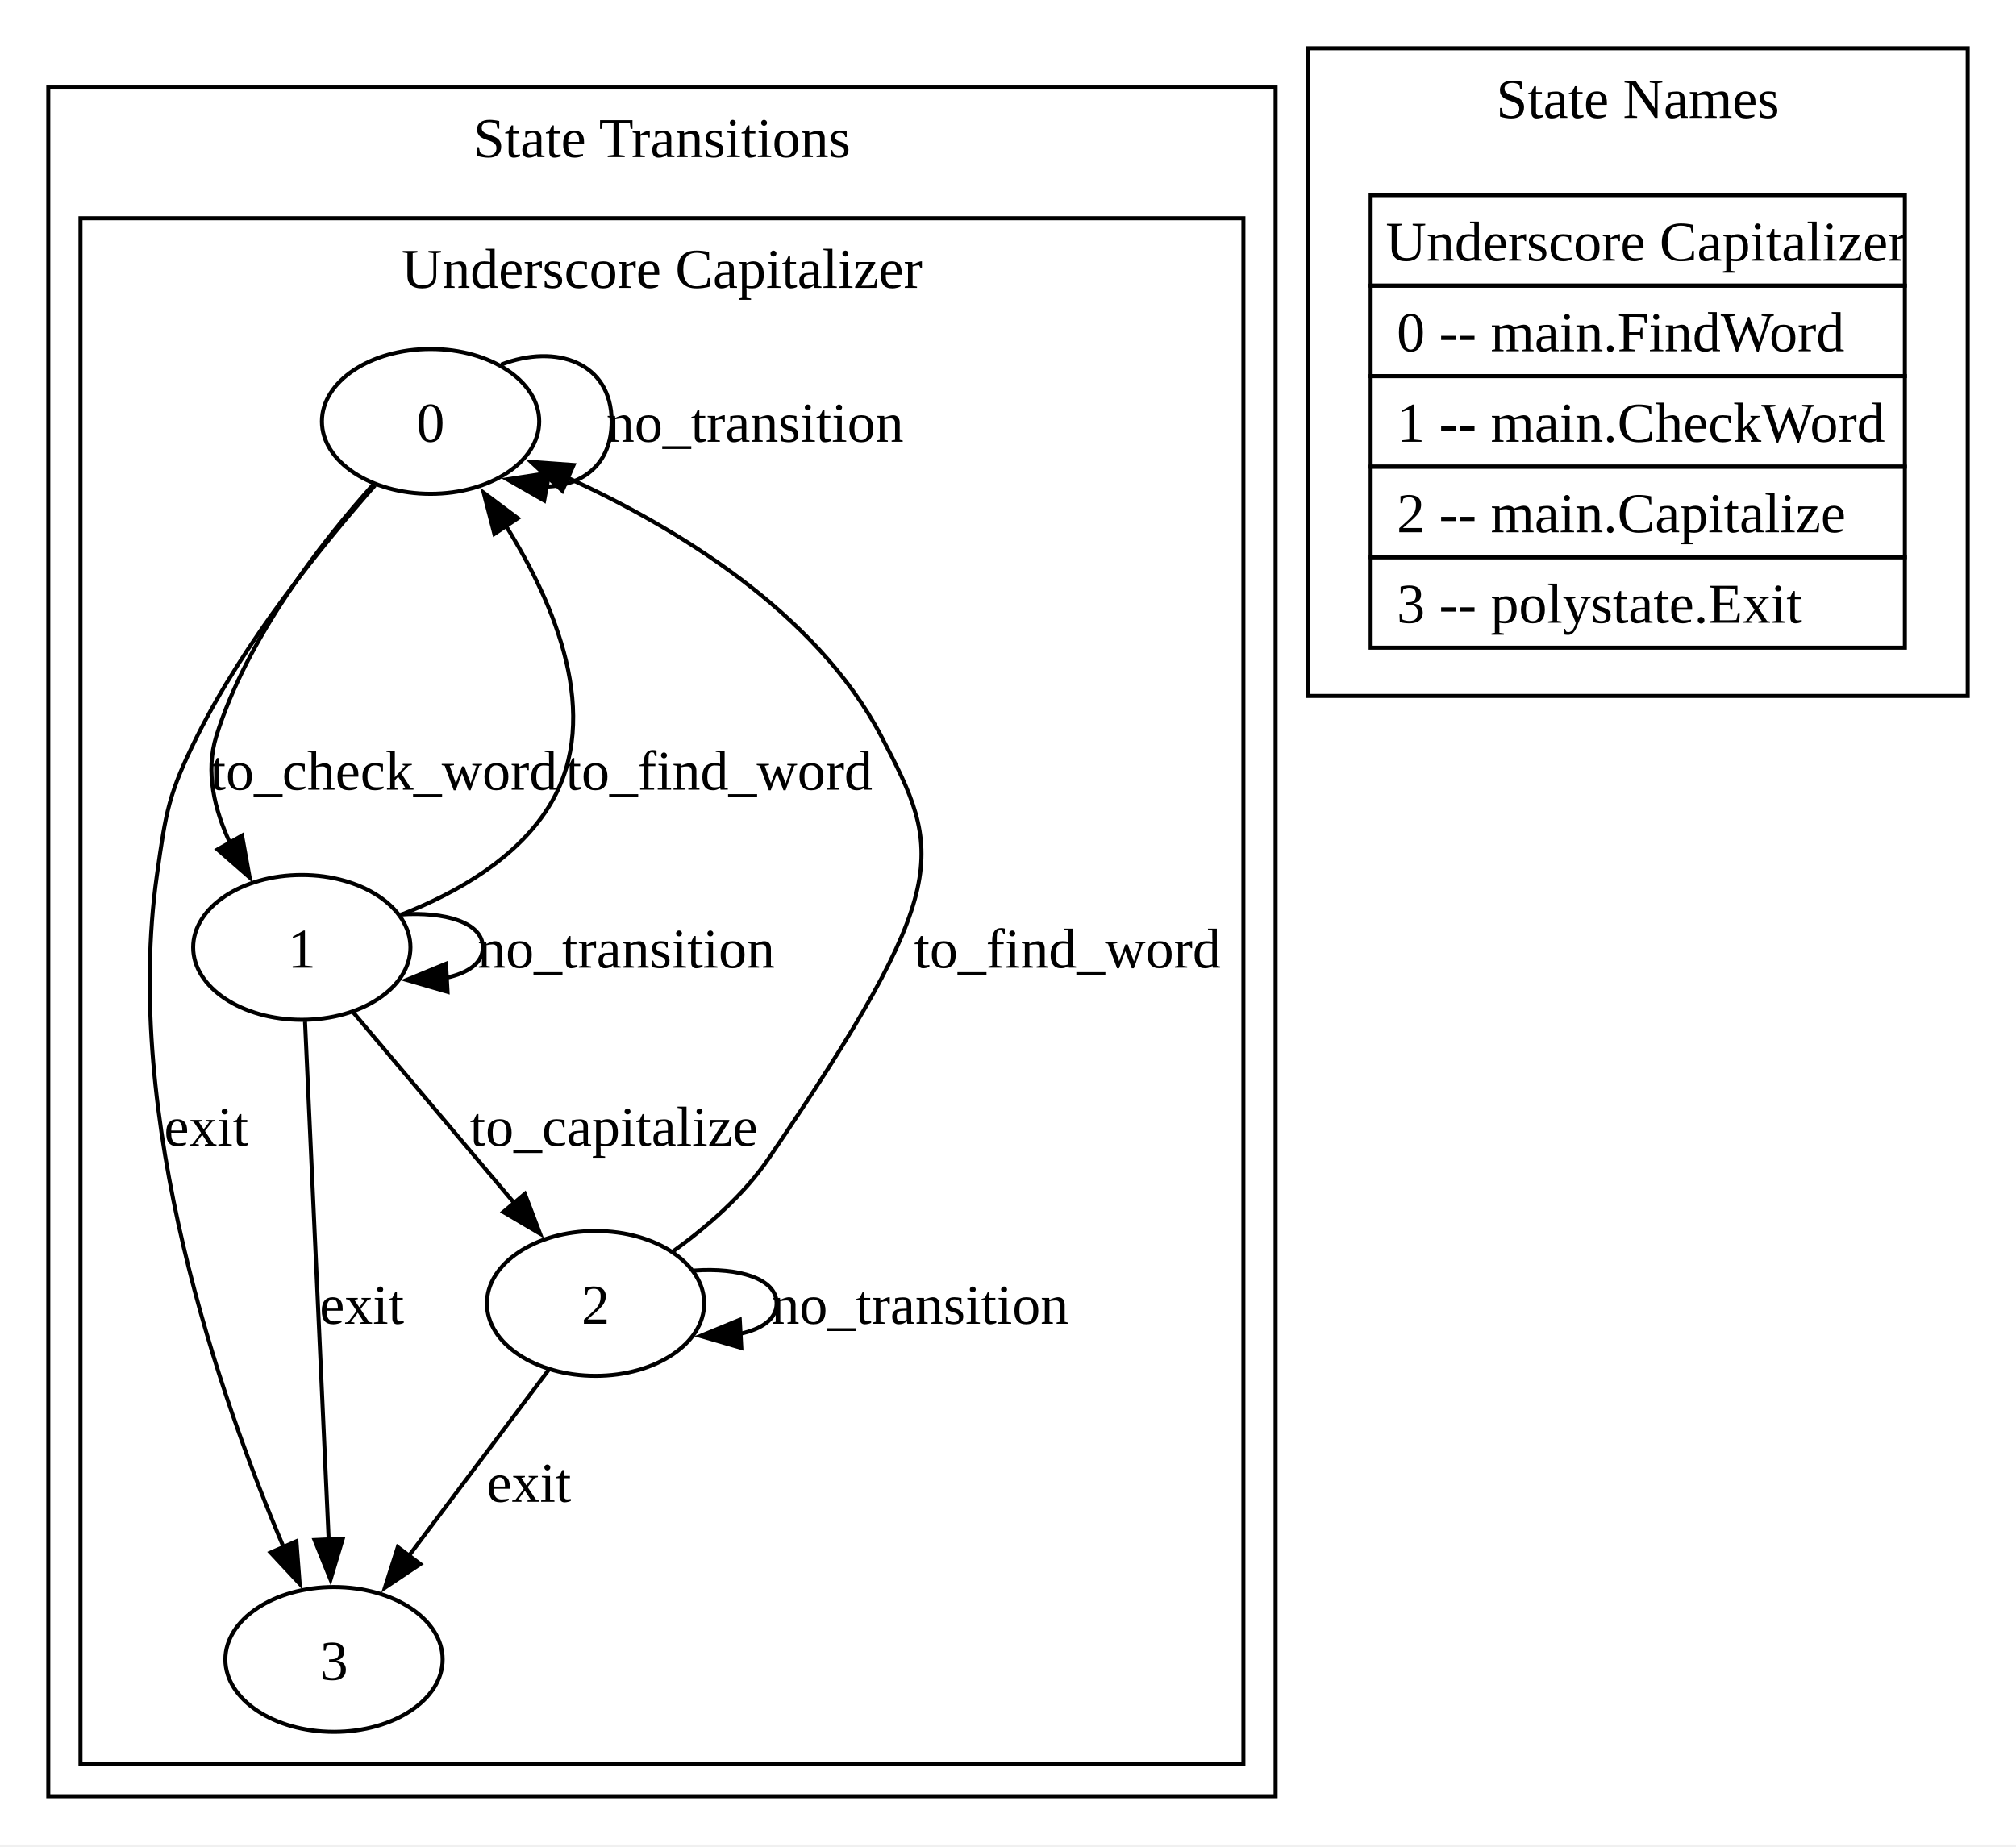
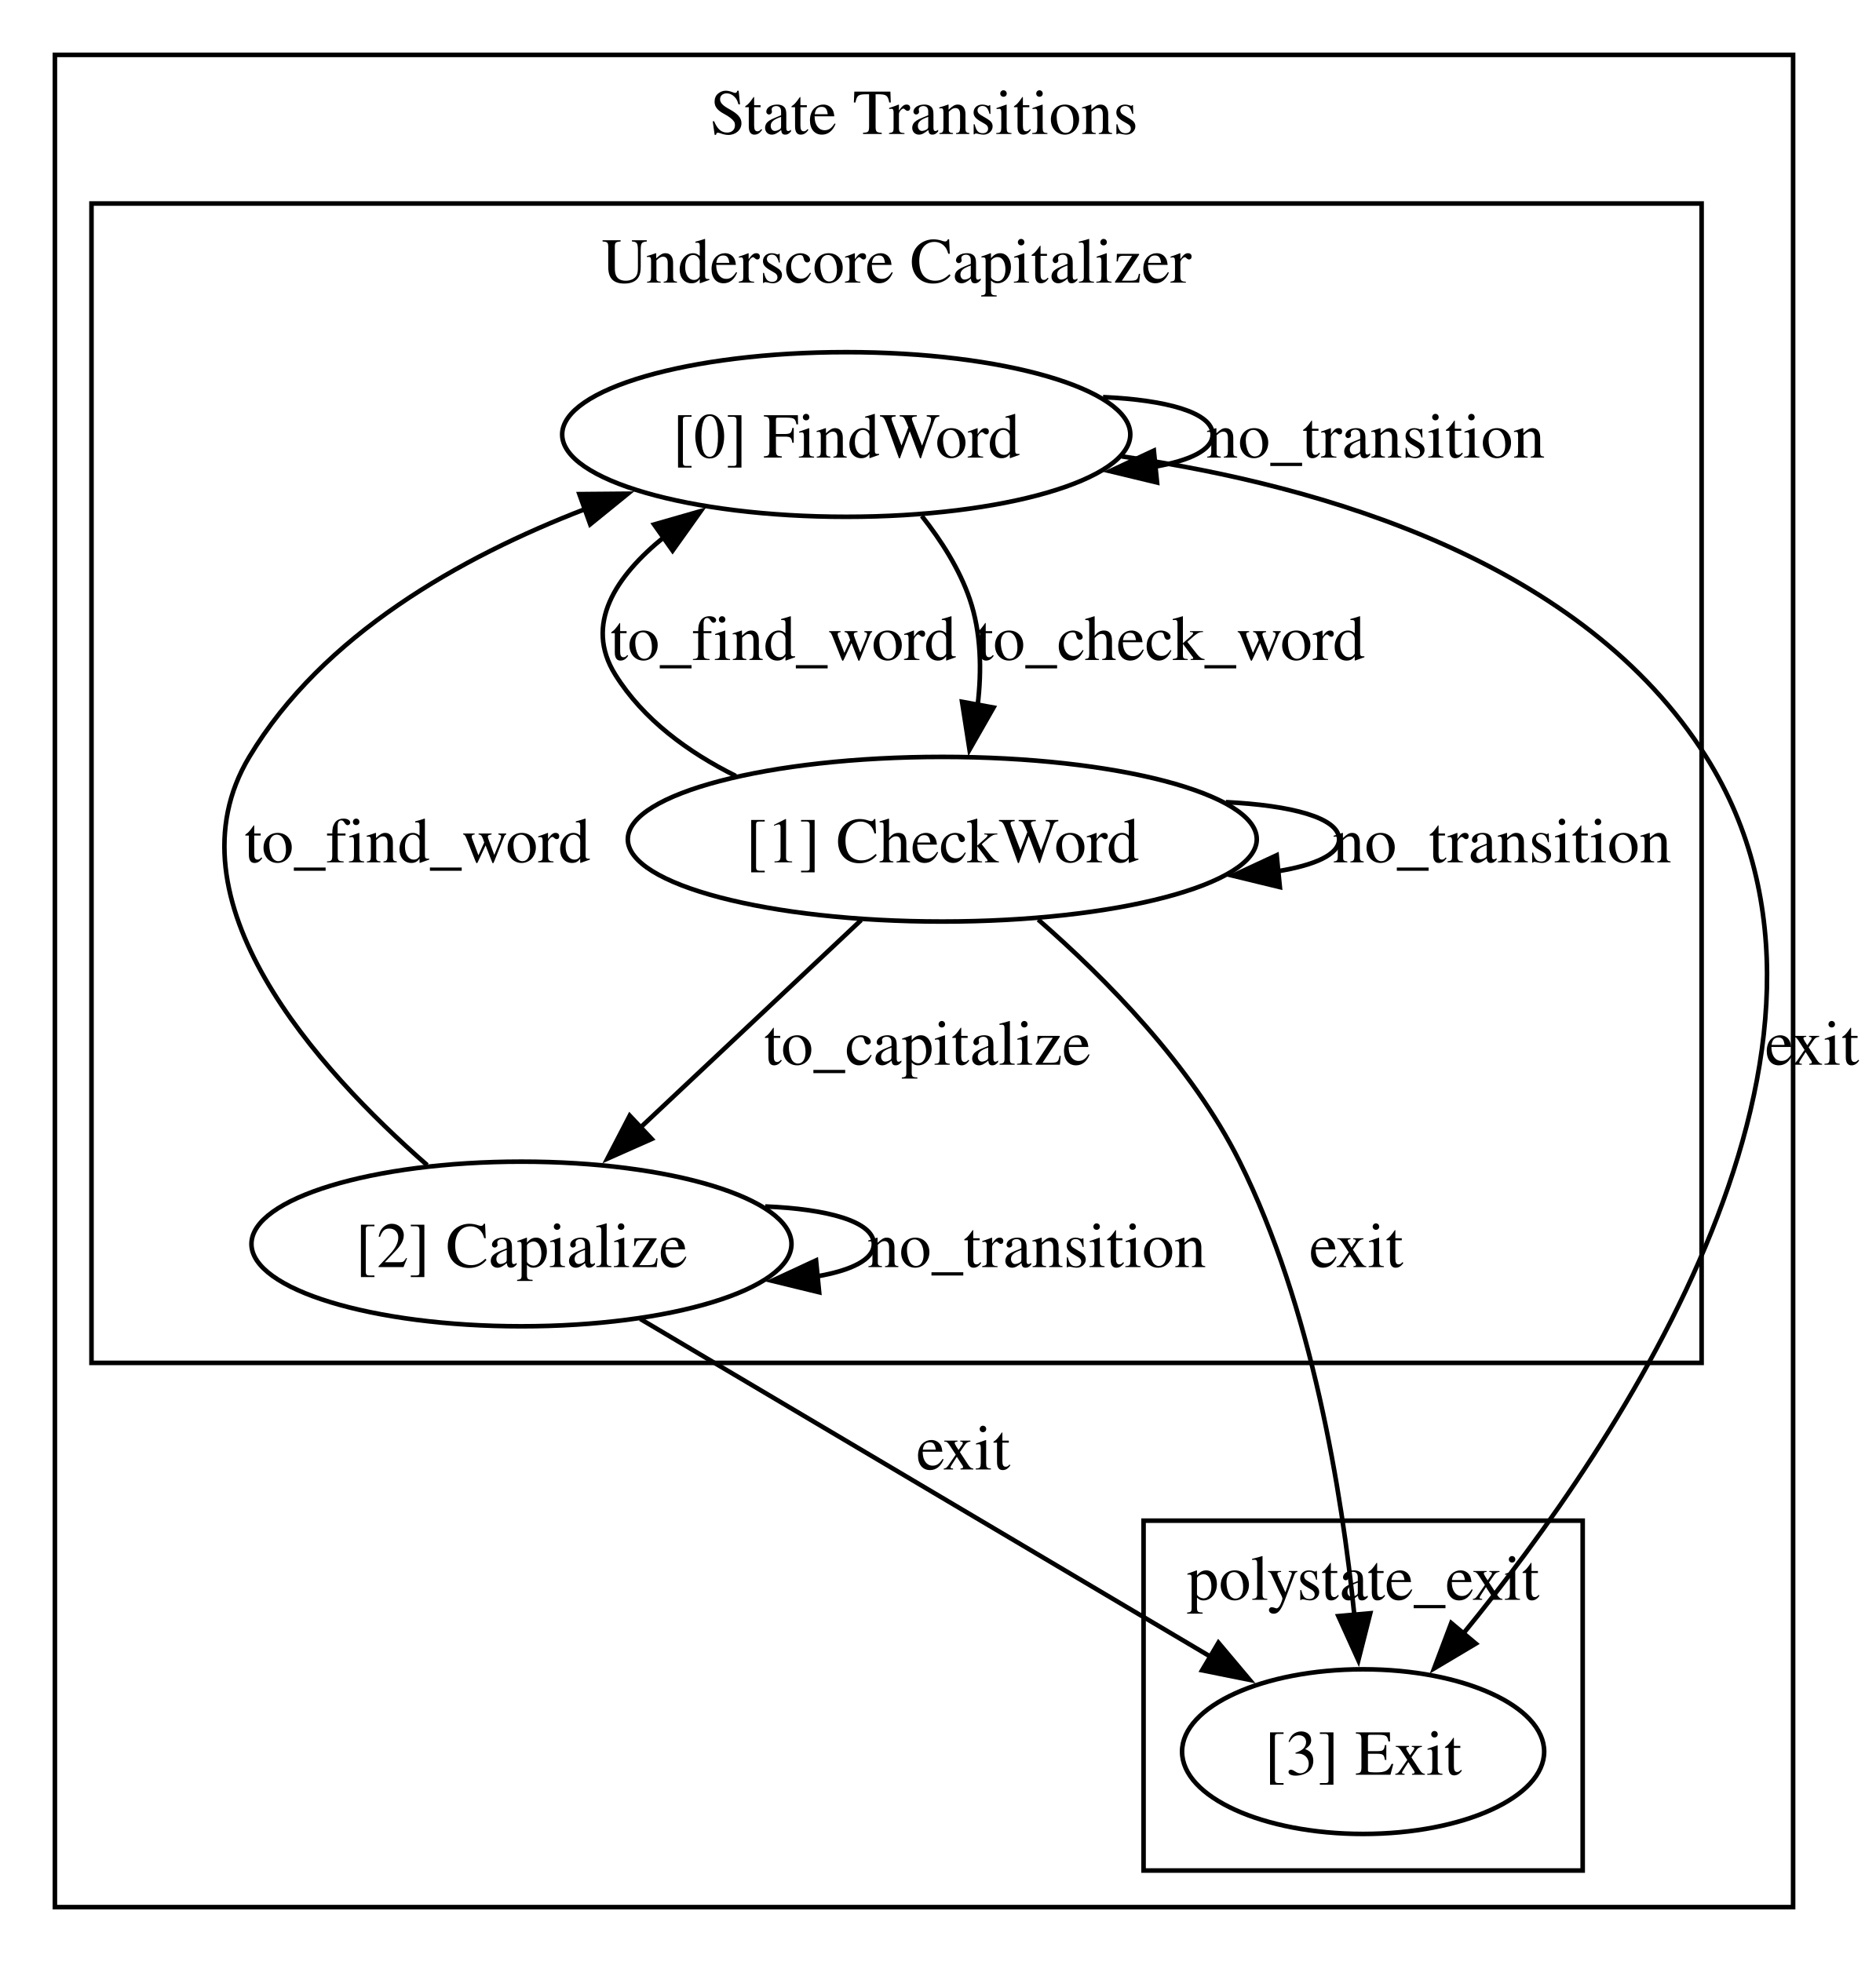
- <svg xmlns="http://www.w3.org/2000/svg" width="501pt" height="459pt" viewBox="0.00 0.00 501.00 459.00">
-   <g id="graph0" class="graph" transform="scale(1 1) rotate(0) translate(4 454.5)">
-     <polygon fill="white" stroke="none" points="-4,4 -4,-454.5 497,-454.5 497,4 -4,4" />
+ <svg xmlns="http://www.w3.org/2000/svg" width="410pt" height="429pt" viewBox="0.00 0.00 410.00 429.00">
+   <g id="graph0" class="graph" transform="scale(1 1) rotate(0) translate(4 425)">
+     <polygon fill="white" stroke="none" points="-4,4 -4,-425 406.29,-425 406.29,4 -4,4" />
    <g id="clust1" class="cluster">
-       <polygon fill="none" stroke="black" points="8,-8 8,-432.75 313,-432.75 313,-8 8,-8" />
-       <text xml:space="preserve" text-anchor="middle" x="160.5" y="-415.45" font-family="Times New Roman,serif" font-size="14.00">State Transitions</text>
+       <polygon fill="none" stroke="black" points="8,-8 8,-413 388,-413 388,-8 8,-8" />
+       <text xml:space="preserve" text-anchor="middle" x="198" y="-395.7" font-family="Times,serif" font-size="14.00">State Transitions</text>
    </g>
    <g id="clust2" class="cluster">
-       <polygon fill="none" stroke="black" points="16,-16 16,-400.25 305,-400.25 305,-16 16,-16" />
-       <text xml:space="preserve" text-anchor="middle" x="160.5" y="-382.95" font-family="Times New Roman,serif" font-size="14.00">Underscore Capitalizer</text>
+       <polygon fill="none" stroke="black" points="16,-127 16,-380.5 368,-380.5 368,-127 16,-127" />
+       <text xml:space="preserve" text-anchor="middle" x="192" y="-363.2" font-family="Times,serif" font-size="14.00">Underscore Capitalizer</text>
    </g>
    <g id="clust3" class="cluster">
-       <polygon fill="none" stroke="black" points="321,-281.5 321,-442.5 485,-442.5 485,-281.5 321,-281.5" />
-       <text xml:space="preserve" text-anchor="middle" x="403" y="-425.2" font-family="Times New Roman,serif" font-size="14.00">State Names</text>
+       <polygon fill="none" stroke="black" points="246,-16 246,-92.5 342,-92.5 342,-16 246,-16" />
+       <text xml:space="preserve" text-anchor="middle" x="294" y="-75.2" font-family="Times,serif" font-size="14.00">polystate_exit</text>
    </g>
    <g id="node1" class="node">
-       <ellipse fill="none" stroke="black" cx="103" cy="-349.75" rx="27" ry="18" />
-       <text xml:space="preserve" text-anchor="middle" x="103" y="-344.7" font-family="Times New Roman,serif" font-size="14.00">0</text>
+       <ellipse fill="none" stroke="black" cx="181" cy="-330" rx="62.1" ry="18" />
+       <text xml:space="preserve" text-anchor="middle" x="181" y="-324.95" font-family="Times,serif" font-size="14.00">[0] FindWord</text>
    </g>
    <g id="edge3" class="edge">
-       <path fill="none" stroke="black" d="M120.55,-363.87C134.14,-369.16 148,-364.45 148,-349.75 148,-339.19 140.84,-333.78 131.77,-333.54" />
-       <polygon fill="black" stroke="black" points="131.23,-330.08 122.04,-335.35 132.51,-336.96 131.23,-330.08" />
-       <text xml:space="preserve" text-anchor="middle" x="183.62" y="-344.7" font-family="Times New Roman,serif" font-size="14.00">no_transition</text>
+       <path fill="none" stroke="black" d="M237.14,-338.17C250.88,-337.56 261.1,-334.84 261.1,-330 261.1,-326.63 256.16,-324.29 248.53,-322.98" />
+       <polygon fill="black" stroke="black" points="248.95,-319.5 238.65,-321.98 248.25,-326.47 248.95,-319.5" />
+       <text xml:space="preserve" text-anchor="middle" x="296.72" y="-324.95" font-family="Times,serif" font-size="14.00">no_transition</text>
    </g>
    <g id="node2" class="node">
-       <ellipse fill="none" stroke="black" cx="71" cy="-219" rx="27" ry="18" />
-       <text xml:space="preserve" text-anchor="middle" x="71" y="-213.95" font-family="Times New Roman,serif" font-size="14.00">1</text>
+       <ellipse fill="none" stroke="black" cx="202" cy="-241.5" rx="68.75" ry="18" />
+       <text xml:space="preserve" text-anchor="middle" x="202" y="-236.45" font-family="Times,serif" font-size="14.00">[1] CheckWord</text>
    </g>
    <g id="edge1" class="edge">
-       <path fill="none" stroke="black" d="M88.68,-333.98C75.66,-319.44 57.35,-295.92 49.75,-271.5 47,-262.67 49.27,-253.25 53.19,-244.91" />
-       <polygon fill="black" stroke="black" points="56.15,-246.8 58.04,-236.38 50.06,-243.34 56.15,-246.8" />
-       <text xml:space="preserve" text-anchor="middle" x="91.38" y="-258.2" font-family="Times New Roman,serif" font-size="14.00">to_check_word</text>
+       <path fill="none" stroke="black" d="M197.52,-312.18C201.77,-306.8 205.77,-300.54 208,-294 210.51,-286.64 210.64,-278.39 209.72,-270.69" />
+       <polygon fill="black" stroke="black" points="213.2,-270.29 207.95,-261.09 206.32,-271.55 213.2,-270.29" />
+       <text xml:space="preserve" text-anchor="middle" x="251.87" y="-280.7" font-family="Times,serif" font-size="14.00">to_check_word</text>
    </g>
    <g id="node4" class="node">
-       <ellipse fill="none" stroke="black" cx="79" cy="-42" rx="27" ry="18" />
-       <text xml:space="preserve" text-anchor="middle" x="79" y="-36.95" font-family="Times New Roman,serif" font-size="14.00">3</text>
+       <ellipse fill="none" stroke="black" cx="294" cy="-42" rx="39.58" ry="18" />
+       <text xml:space="preserve" text-anchor="middle" x="294" y="-36.95" font-family="Times,serif" font-size="14.00">[3] Exit</text>
    </g>
    <g id="edge2" class="edge">
-       <path fill="none" stroke="black" d="M89.21,-333.88C76.16,-319.08 56.84,-295.21 45,-271.5 37.87,-257.22 37.24,-252.81 35,-237 26.42,-176.57 50.65,-107.13 66.48,-69.91" />
-       <polygon fill="black" stroke="black" points="69.66,-71.39 70.47,-60.82 63.25,-68.57 69.66,-71.39" />
-       <text xml:space="preserve" text-anchor="middle" x="47.26" y="-169.7" font-family="Times New Roman,serif" font-size="14.00">exit</text>
+       <path fill="none" stroke="black" d="M241.22,-325.21C285.37,-318.82 342.11,-302.2 369,-259.5 408.71,-196.44 350.14,-109.74 315.86,-67.76" />
+       <polygon fill="black" stroke="black" points="318.63,-65.62 309.53,-60.2 313.27,-70.11 318.63,-65.62" />
+       <text xml:space="preserve" text-anchor="middle" x="392.16" y="-192.2" font-family="Times,serif" font-size="14.00">exit</text>
    </g>
    <g id="edge4" class="edge">
-       <path fill="none" stroke="black" d="M95.7,-227.13C109.28,-232.45 124.96,-241.23 133,-255 145.62,-276.62 133.98,-304.19 121.71,-323.82" />
-       <polygon fill="black" stroke="black" points="118.86,-321.78 116.2,-332.03 124.68,-325.68 118.86,-321.78" />
-       <text xml:space="preserve" text-anchor="middle" x="174.71" y="-258.2" font-family="Times New Roman,serif" font-size="14.00">to_find_word</text>
+       <path fill="none" stroke="black" d="M156.86,-255.33C146.46,-260.5 136.64,-267.65 130.5,-277.5 123.65,-288.48 130.56,-298.99 141.24,-307.62" />
+       <polygon fill="black" stroke="black" points="139,-310.32 149.19,-313.24 143.04,-304.61 139,-310.32" />
+       <text xml:space="preserve" text-anchor="middle" x="167.25" y="-280.7" font-family="Times,serif" font-size="14.00">to_find_word</text>
    </g>
    <g id="edge7" class="edge">
-       <path fill="none" stroke="black" d="M95.53,-227.17C106.51,-227.95 116,-225.22 116,-219 116,-215.11 112.29,-212.59 106.83,-211.43" />
-       <polygon fill="black" stroke="black" points="107.22,-207.95 97.04,-210.91 106.84,-214.94 107.22,-207.95" />
-       <text xml:space="preserve" text-anchor="middle" x="151.62" y="-213.95" font-family="Times New Roman,serif" font-size="14.00">no_transition</text>
+       <path fill="none" stroke="black" d="M263.99,-249.61C278.27,-248.91 288.75,-246.21 288.75,-241.5 288.75,-238.15 283.45,-235.82 275.26,-234.49" />
+       <polygon fill="black" stroke="black" points="275.8,-231.03 265.5,-233.53 275.11,-238 275.8,-231.03" />
+       <text xml:space="preserve" text-anchor="middle" x="324.38" y="-236.45" font-family="Times,serif" font-size="14.00">no_transition</text>
    </g>
    <g id="node3" class="node">
-       <ellipse fill="none" stroke="black" cx="144" cy="-130.5" rx="27" ry="18" />
-       <text xml:space="preserve" text-anchor="middle" x="144" y="-125.45" font-family="Times New Roman,serif" font-size="14.00">2</text>
+       <ellipse fill="none" stroke="black" cx="110" cy="-153" rx="59.03" ry="18" />
+       <text xml:space="preserve" text-anchor="middle" x="110" y="-147.95" font-family="Times,serif" font-size="14.00">[2] Capialize</text>
    </g>
    <g id="edge5" class="edge">
-       <path fill="none" stroke="black" d="M83.72,-202.93C94.85,-189.74 111.21,-170.36 124.08,-155.11" />
-       <polygon fill="black" stroke="black" points="126.43,-157.74 130.21,-147.84 121.08,-153.23 126.43,-157.74" />
-       <text xml:space="preserve" text-anchor="middle" x="148.54" y="-169.7" font-family="Times New Roman,serif" font-size="14.00">to_capitalize</text>
+       <path fill="none" stroke="black" d="M184.26,-223.82C170.52,-210.9 151.27,-192.81 135.82,-178.28" />
+       <polygon fill="black" stroke="black" points="138.47,-175.96 128.79,-171.66 133.67,-181.06 138.47,-175.96" />
+       <text xml:space="preserve" text-anchor="middle" x="198.74" y="-192.2" font-family="Times,serif" font-size="14.00">to_capitalize</text>
    </g>
    <g id="edge6" class="edge">
-       <path fill="none" stroke="black" d="M71.8,-200.58C73.17,-170.44 76.01,-108.3 77.69,-71.7" />
-       <polygon fill="black" stroke="black" points="81.18,-72.01 78.14,-61.86 74.18,-71.69 81.18,-72.01" />
-       <text xml:space="preserve" text-anchor="middle" x="85.92" y="-125.45" font-family="Times New Roman,serif" font-size="14.00">exit</text>
+       <path fill="none" stroke="black" d="M222.97,-223.92C237.69,-211.09 256.55,-192 267,-171 282.8,-139.26 289.37,-98.64 292.09,-71.77" />
+       <polygon fill="black" stroke="black" points="295.56,-72.25 292.96,-61.98 288.59,-71.63 295.56,-72.25" />
+       <text xml:space="preserve" text-anchor="middle" x="292.52" y="-147.95" font-family="Times,serif" font-size="14.00">exit</text>
    </g>
    <g id="edge8" class="edge">
-       <path fill="none" stroke="black" d="M163.32,-143.48C171.63,-149.49 180.83,-157.42 187,-166.5 233.08,-234.29 230.22,-242.51 215,-271.5 198.69,-302.56 163.6,-323.59 137.02,-335.76" />
-       <polygon fill="black" stroke="black" points="135.75,-332.5 127.97,-339.69 138.54,-338.92 135.75,-332.5" />
-       <text xml:space="preserve" text-anchor="middle" x="261.26" y="-213.95" font-family="Times New Roman,serif" font-size="14.00">to_find_word</text>
+       <path fill="none" stroke="black" d="M89.39,-170.24C65.53,-191.1 31.77,-228.31 50.5,-259.5 66.54,-286.21 96.71,-303.22 124,-313.72" />
+       <polygon fill="black" stroke="black" points="122.66,-316.96 133.26,-317.05 125.03,-310.37 122.66,-316.96" />
+       <text xml:space="preserve" text-anchor="middle" x="87.25" y="-236.45" font-family="Times,serif" font-size="14.00">to_find_word</text>
    </g>
    <g id="edge10" class="edge">
-       <path fill="none" stroke="black" d="M168.53,-138.67C179.51,-139.45 189,-136.72 189,-130.5 189,-126.61 185.29,-124.09 179.83,-122.93" />
-       <polygon fill="black" stroke="black" points="180.22,-119.45 170.04,-122.41 179.84,-126.44 180.22,-119.45" />
-       <text xml:space="preserve" text-anchor="middle" x="224.62" y="-125.45" font-family="Times New Roman,serif" font-size="14.00">no_transition</text>
+       <path fill="none" stroke="black" d="M163.28,-161.2C176.85,-160.66 187.03,-157.93 187.03,-153 187.03,-149.57 182.11,-147.21 174.55,-145.91" />
+       <polygon fill="black" stroke="black" points="175.08,-142.44 164.79,-144.95 174.4,-149.41 175.08,-142.44" />
+       <text xml:space="preserve" text-anchor="middle" x="222.65" y="-147.95" font-family="Times,serif" font-size="14.00">no_transition</text>
    </g>
    <g id="edge9" class="edge">
-       <path fill="none" stroke="black" d="M132.38,-114.04C122.73,-101.2 108.83,-82.7 97.64,-67.8" />
-       <polygon fill="black" stroke="black" points="100.45,-65.72 91.65,-59.83 94.86,-69.93 100.45,-65.72" />
-       <text xml:space="preserve" text-anchor="middle" x="127.45" y="-81.2" font-family="Times New Roman,serif" font-size="14.00">exit</text>
-     </g>
-     <g id="node5" class="node">
-       <polygon fill="none" stroke="black" points="336.62,-383.5 336.62,-406 469.38,-406 469.38,-383.5 336.62,-383.5" />
-       <text xml:space="preserve" text-anchor="start" x="340.38" y="-389.7" font-family="Times New Roman,serif" font-size="14.00">Underscore Capitalizer</text>
-       <polygon fill="none" stroke="black" points="336.62,-361 336.62,-383.5 469.38,-383.5 469.38,-361 336.62,-361" />
-       <text xml:space="preserve" text-anchor="start" x="339.62" y="-367.2" font-family="Times New Roman,serif" font-size="14.00"> 0 -- main.FindWord </text>
-       <polygon fill="none" stroke="black" points="336.62,-338.5 336.62,-361 469.38,-361 469.38,-338.5 336.62,-338.5" />
-       <text xml:space="preserve" text-anchor="start" x="339.62" y="-344.7" font-family="Times New Roman,serif" font-size="14.00"> 1 -- main.CheckWord </text>
-       <polygon fill="none" stroke="black" points="336.62,-316 336.62,-338.5 469.38,-338.5 469.38,-316 336.62,-316" />
-       <text xml:space="preserve" text-anchor="start" x="339.62" y="-322.2" font-family="Times New Roman,serif" font-size="14.00"> 2 -- main.Capitalize </text>
-       <polygon fill="none" stroke="black" points="336.62,-293.5 336.62,-316 469.38,-316 469.38,-293.5 336.62,-293.5" />
-       <text xml:space="preserve" text-anchor="start" x="339.62" y="-299.7" font-family="Times New Roman,serif" font-size="14.00"> 3 -- polystate.Exit </text>
+       <path fill="none" stroke="black" d="M135.97,-136.61C168.75,-117.2 225.16,-83.78 260.97,-62.56" />
+       <polygon fill="black" stroke="black" points="262.37,-65.81 269.19,-57.7 258.8,-59.78 262.37,-65.81" />
+       <text xml:space="preserve" text-anchor="middle" x="206.61" y="-103.7" font-family="Times,serif" font-size="14.00">exit</text>
    </g>
  </g>
</svg>
